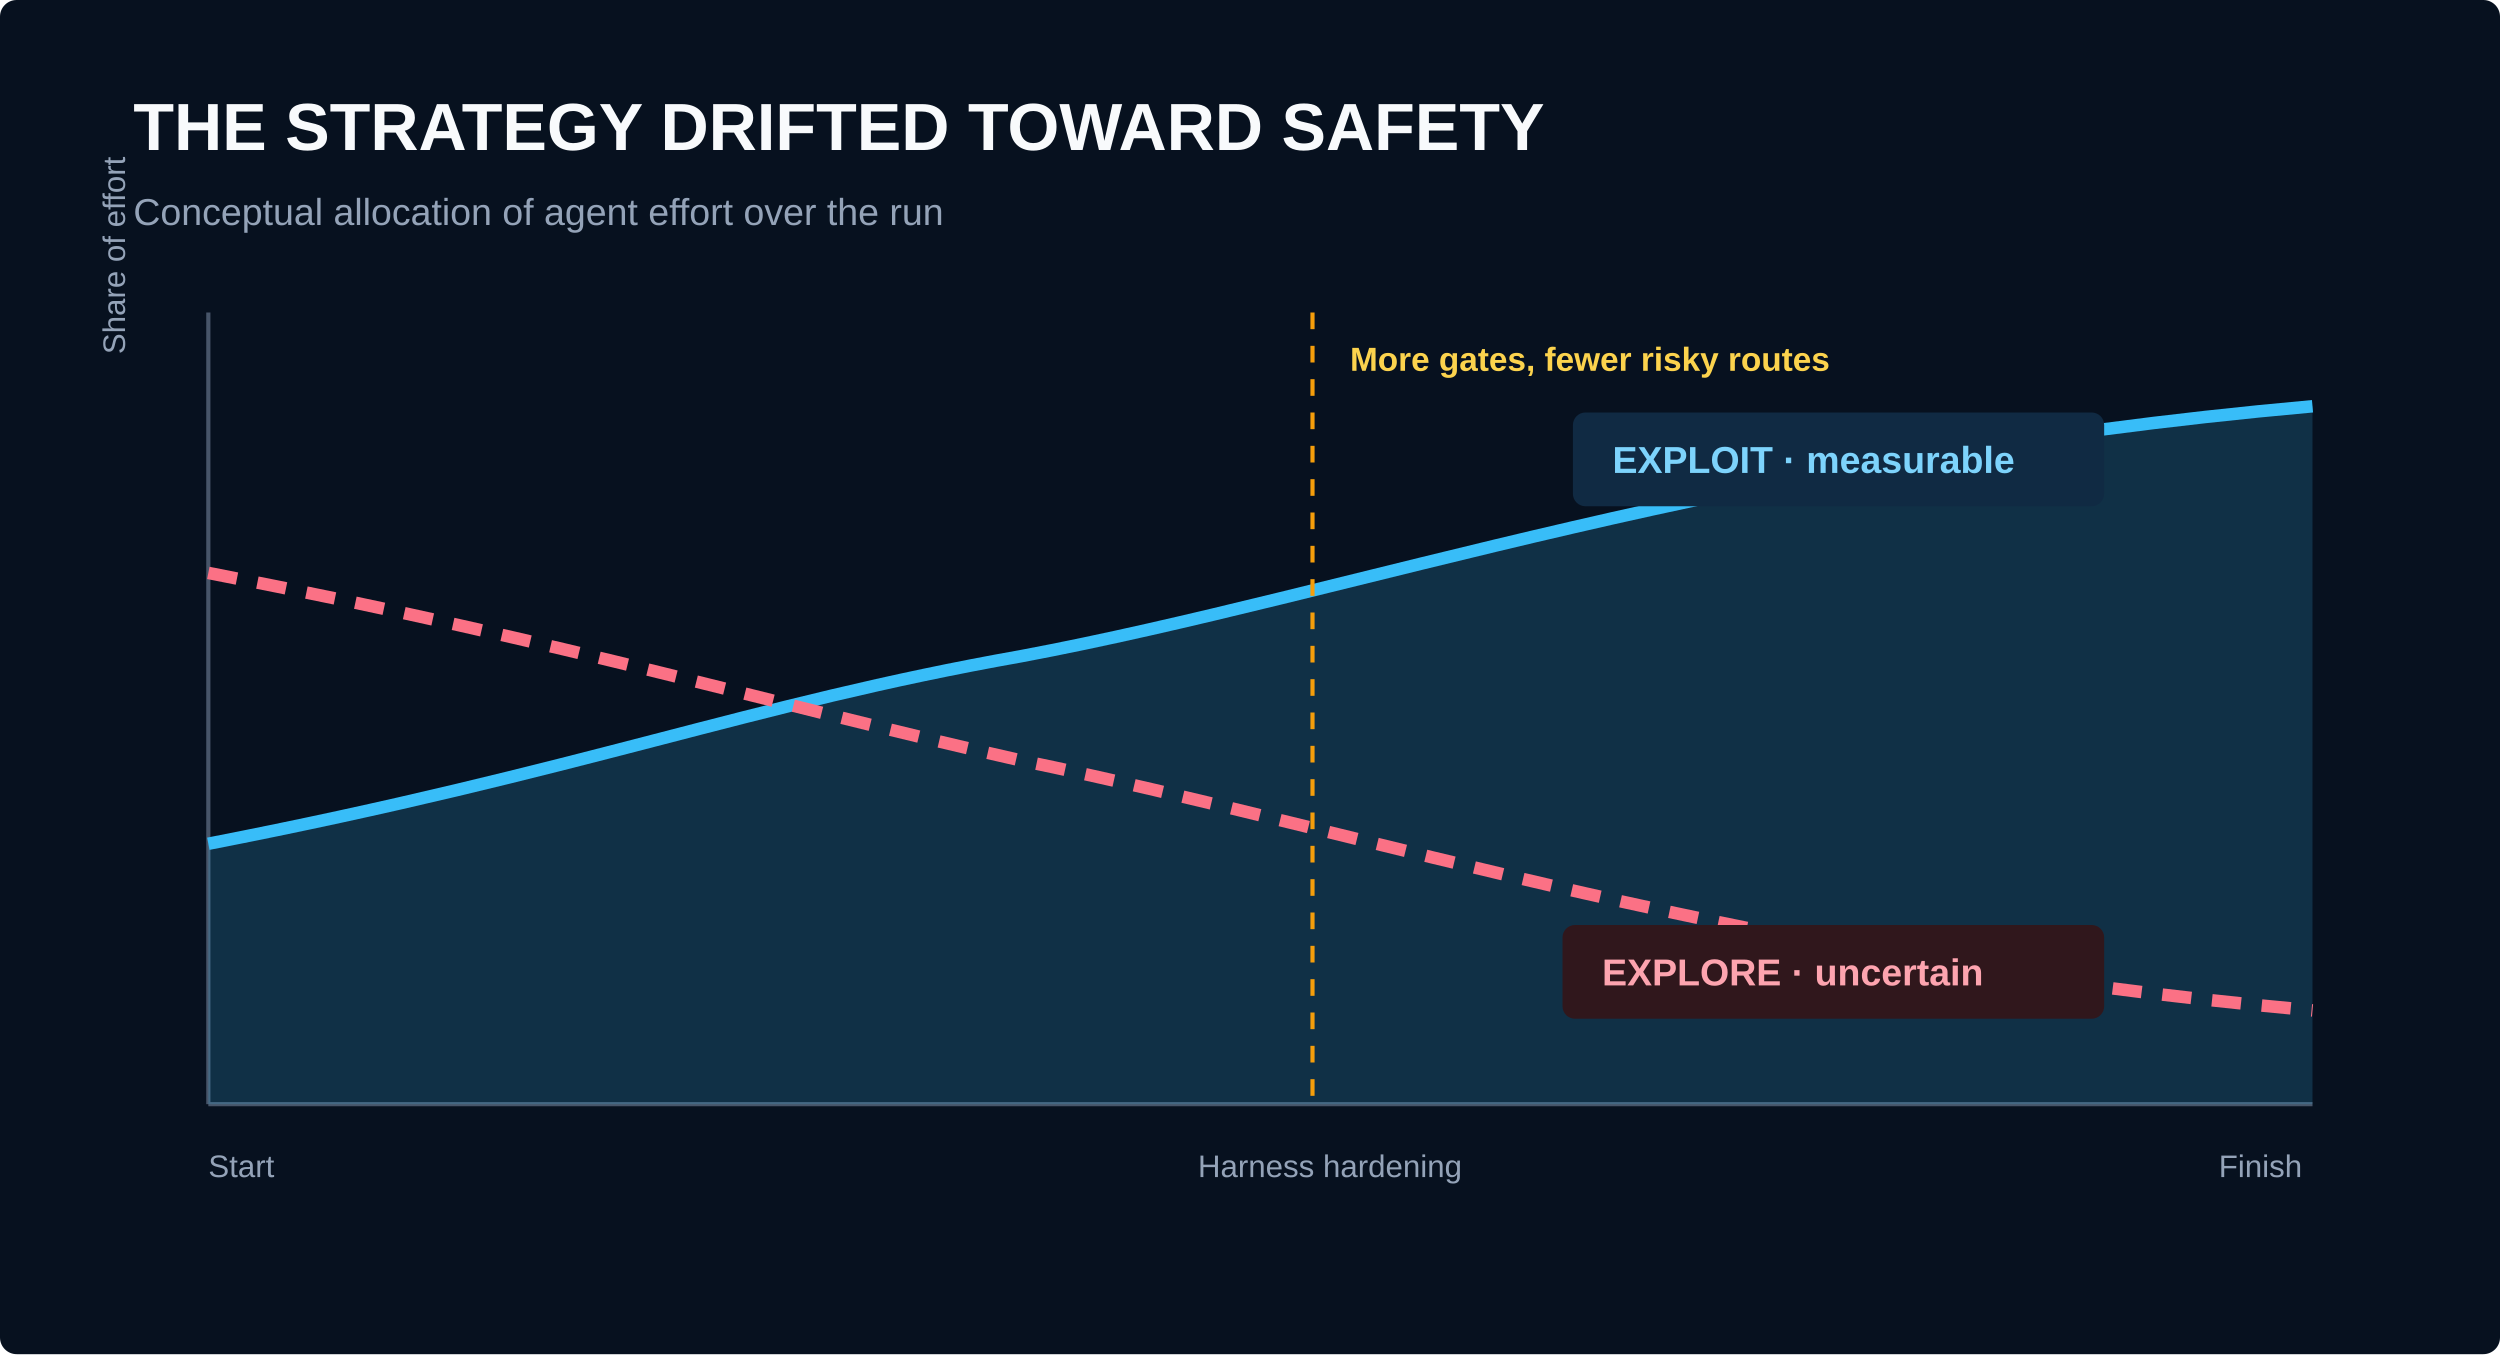
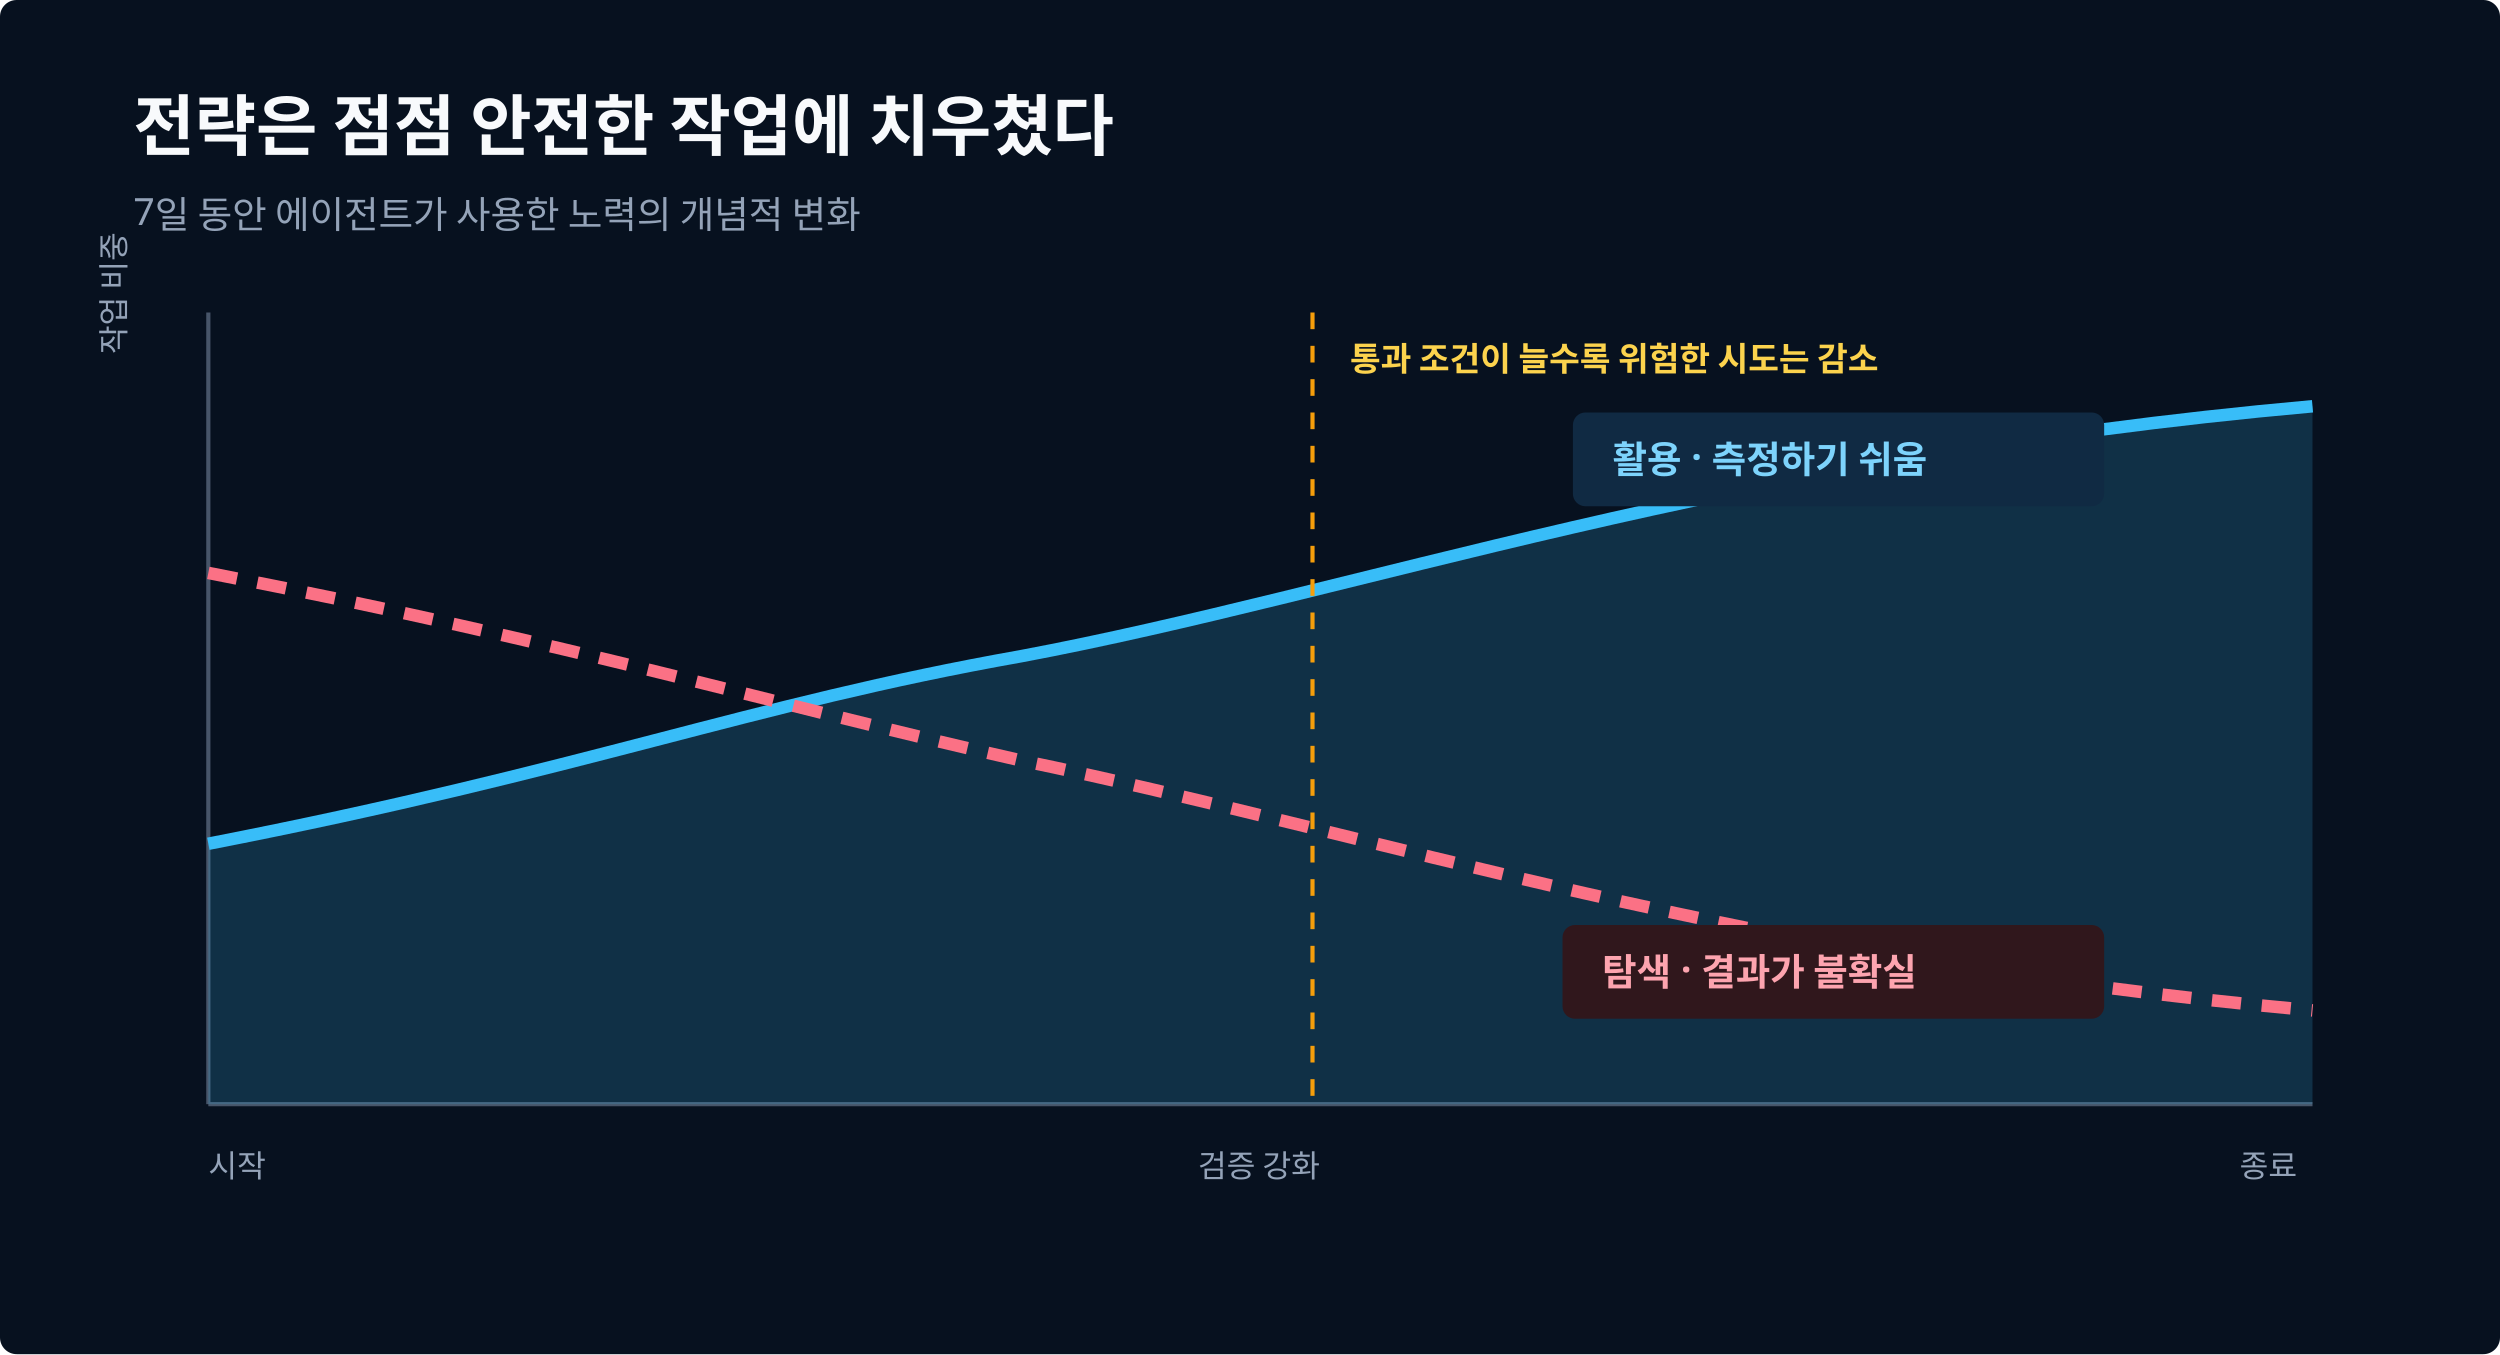
<svg xmlns="http://www.w3.org/2000/svg" width="1200" height="650" viewBox="0 0 1200 650" role="img" aria-labelledby="title desc">
  <rect width="1200" height="650" rx="8" fill="#07111f" />
-   <text x="64" y="72" fill="#f8fafc" font-family="Arial, sans-serif" font-size="32" font-weight="700">THE STRATEGY DRIFTED TOWARD SAFETY</text>
-   <text x="64" y="108" fill="#94a3b8" font-family="Arial, sans-serif" font-size="18">Conceptual allocation of agent effort over the run</text>
+   <text x="64" y="72" fill="#f8fafc" font-family="Pretendard, Apple SD Gothic Neo, sans-serif" font-size="32" font-weight="700">전략은 점점 안전한 작업에 치우쳤다</text>
+   <text x="64" y="108" fill="#94a3b8" font-family="Pretendard, Apple SD Gothic Neo, sans-serif" font-size="18">7일 동안 에이전트가 사용한 노력의 개념적 변화</text>
  <g transform="translate(100 150)">
    <line x1="0" y1="380" x2="1010" y2="380" stroke="#475569" stroke-width="2" />
    <line x1="0" y1="0" x2="0" y2="380" stroke="#475569" stroke-width="2" />
    <path d="M0 255 C180 220 260 188 390 165 C550 135 730 70 1010 45 L1010 380 L0 380 Z" fill="#38bdf8" opacity=".18" />
    <path d="M0 255 C180 220 260 188 390 165 C550 135 730 70 1010 45" fill="none" stroke="#38bdf8" stroke-width="6" />
    <path d="M0 125 C180 160 270 188 390 215 C560 250 735 310 1010 335" fill="none" stroke="#fb7185" stroke-width="6" stroke-dasharray="14 10" />
-     <g fill="#94a3b8" font-family="Arial, sans-serif" font-size="15">
-       <text x="0" y="415">Start</text>
-       <text x="475" y="415">Harness hardening</text>
-       <text x="965" y="415">Finish</text>
-       <text x="-40" y="20" transform="rotate(-90 -40 20)">Share of effort</text>
+     <g fill="#94a3b8" font-family="Pretendard, Apple SD Gothic Neo, sans-serif" font-size="15">
+       <text x="0" y="415">시작</text>
+       <text x="475" y="415">검증 강화</text>
+       <text x="975" y="415">종료</text>
+       <text x="-40" y="20" transform="rotate(-90 -40 20)">작업 비중</text>
    </g>
-     <g font-family="Arial, sans-serif">
+     <g font-family="Pretendard, Apple SD Gothic Neo, sans-serif">
      <rect x="655" y="48" width="255" height="45" rx="6" fill="#102a43" />
-       <text x="674" y="77" fill="#7dd3fc" font-size="18" font-weight="700">EXPLOIT · measurable</text>
+       <text x="674" y="77" fill="#7dd3fc" font-size="18" font-weight="700">활용 · 측정하기 쉬움</text>
      <rect x="650" y="294" width="260" height="45" rx="6" fill="#30171c" />
-       <text x="669" y="323" fill="#fda4af" font-size="18" font-weight="700">EXPLORE · uncertain</text>
+       <text x="669" y="323" fill="#fda4af" font-size="18" font-weight="700">탐색 · 결과가 불확실</text>
    </g>
    <line x1="530" y1="0" x2="530" y2="380" stroke="#f59e0b" stroke-width="2" stroke-dasharray="8 8" />
-     <text x="548" y="28" fill="#fcd34d" font-family="Arial, sans-serif" font-size="16" font-weight="700">More gates, fewer risky routes</text>
+     <text x="548" y="28" fill="#fcd34d" font-family="Pretendard, Apple SD Gothic Neo, sans-serif" font-size="16" font-weight="700">통과 조건이 늘수록 위험한 시도는 감소</text>
  </g>
</svg>
